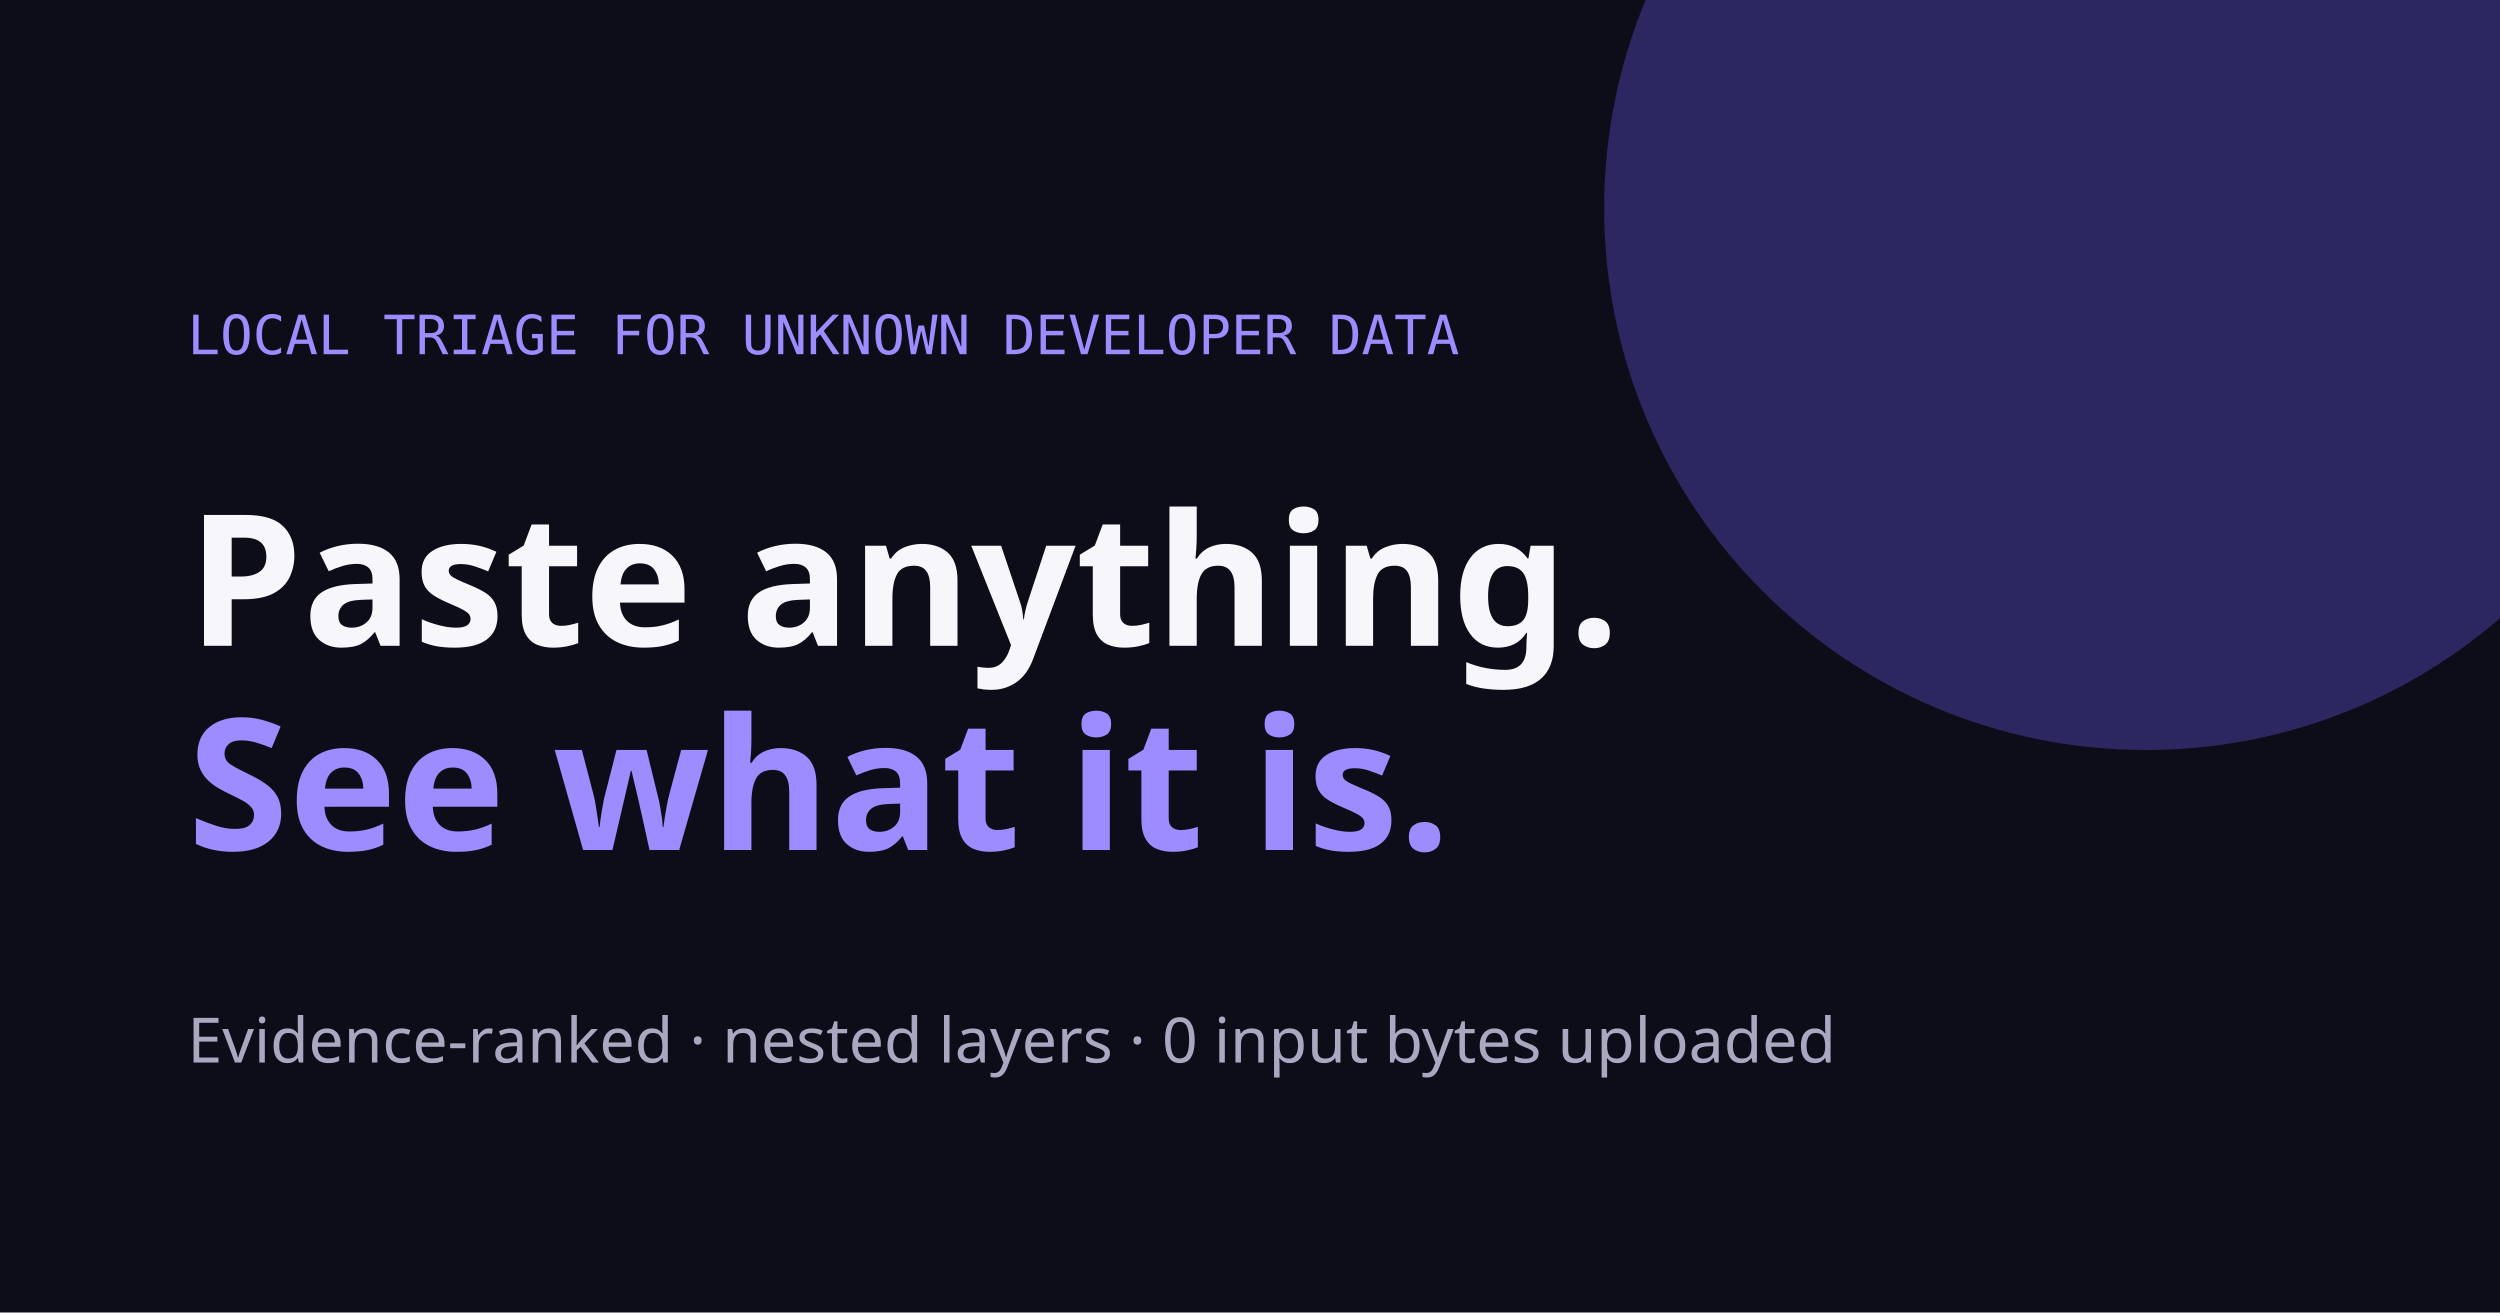
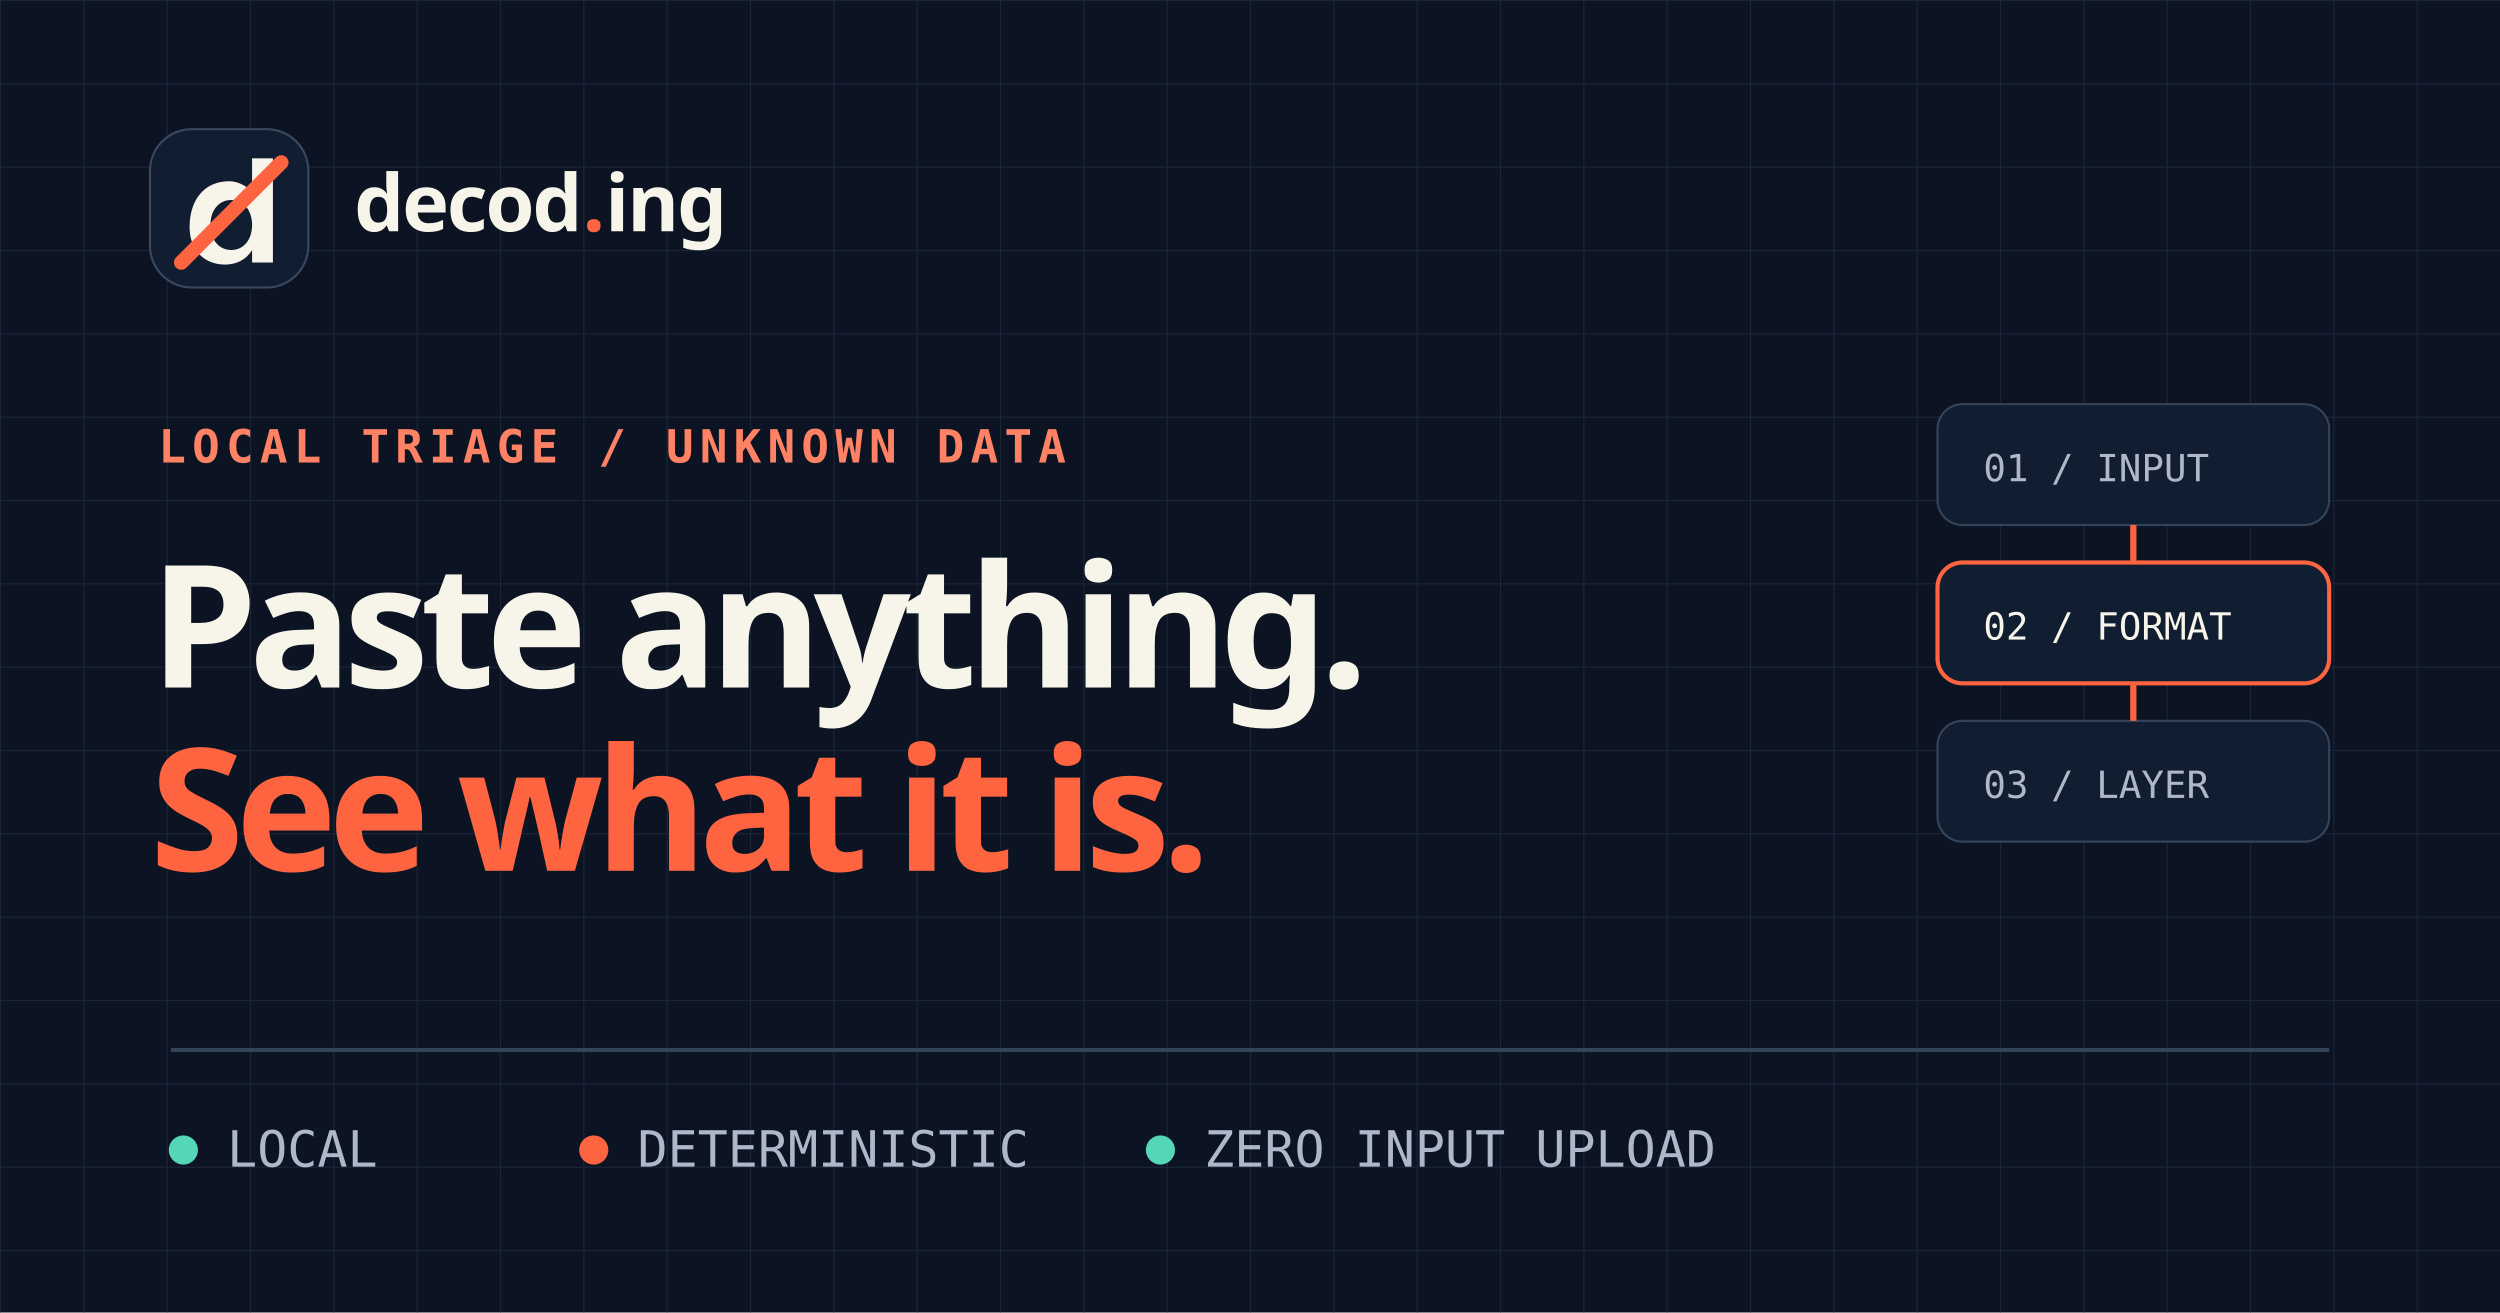
<svg xmlns="http://www.w3.org/2000/svg" viewBox="0 0 1200 630">
-   <rect width="1200" height="630" fill="#0c0d18" />
-   <circle cx="1030" cy="100" r="260" fill="#6657e8" opacity=".35" />
-   <text x="90" y="170" fill="#9c8cff" font-family="ui-monospace,monospace" font-size="26">LOCAL TRIAGE FOR UNKNOWN DEVELOPER DATA</text>
-   <text x="90" y="310" fill="#f7f7fb" font-family="system-ui,sans-serif" font-size="88" font-weight="750">Paste anything.</text>
-   <text x="90" y="408" fill="#9c8cff" font-family="system-ui,sans-serif" font-size="88" font-weight="750">See what it is.</text>
-   <text x="90" y="510" fill="#a8a9c1" font-family="system-ui,sans-serif" font-size="30">Evidence-ranked · nested layers · 0 input bytes uploaded</text>
+   <defs>
+     <pattern id="grid" width="40" height="40" patternUnits="userSpaceOnUse">
+       <path d="M40 0H0V40" fill="none" stroke="#263348" stroke-width="1" />
+     </pattern>
+   </defs>
+   <rect width="1200" height="630" fill="#0c1423" />
+   <rect width="1200" height="630" fill="url(#grid)" opacity=".55" />
+   <rect x="72" y="62" width="76" height="76" rx="20" fill="#111d30" stroke="#3a4960" />
+   <path d="M91 109c0-13 7-22 19-22 4 0 8 2 11 5V76h10v50h-10v-6c-3 5-8 7-13 7-10 0-17-7-17-18zm30-1c0-7-4-12-10-12s-10 5-10 12 4 12 10 12 10-5 10-12z" fill="#f7f4ea" />
+   <path d="M87 126 135 78" stroke="#ff6440" stroke-width="7" stroke-linecap="round" />
+   <text x="170" y="111" fill="#f7f4ea" font-family="system-ui,sans-serif" font-size="38" font-weight="760" letter-spacing="-1">decod<tspan fill="#ff6440">.</tspan>ing</text>
+   <text x="76" y="222" fill="#ff8264" font-family="ui-monospace,monospace" font-size="22" font-weight="700" letter-spacing="3">LOCAL TRIAGE / UNKNOWN DATA</text>
+   <text x="72" y="330" fill="#f7f4ea" font-family="system-ui,sans-serif" font-size="82" font-weight="800" letter-spacing="-4">Paste anything.</text>
+   <text x="72" y="418" fill="#ff6440" font-family="system-ui,sans-serif" font-size="82" font-weight="800" letter-spacing="-4">See what it is.</text>
+   <path d="M82 504H1118" stroke="#34445b" stroke-width="2" />
+   <circle cx="88" cy="552" r="7" fill="#55d6b6" />
+   <text x="109" y="560" fill="#aeb8c8" font-family="ui-monospace,monospace" font-size="24">LOCAL</text>
+   <circle cx="285" cy="552" r="7" fill="#ff6440" />
+   <text x="306" y="560" fill="#aeb8c8" font-family="ui-monospace,monospace" font-size="24">DETERMINISTIC</text>
+   <circle cx="557" cy="552" r="7" fill="#55d6b6" />
+   <text x="578" y="560" fill="#aeb8c8" font-family="ui-monospace,monospace" font-size="24">ZERO INPUT UPLOAD</text>
+   <g transform="translate(930 194)">
+     <rect width="188" height="58" rx="12" fill="#111d30" stroke="#34445b" />
+     <text x="22" y="37" fill="#aeb8c8" font-family="ui-monospace,monospace" font-size="18">01 / INPUT</text>
+     <rect y="76" width="188" height="58" rx="12" fill="#111d30" stroke="#ff6440" stroke-width="2" />
+     <text x="22" y="113" fill="#f7f4ea" font-family="ui-monospace,monospace" font-size="18">02 / FORMAT</text>
+     <rect y="152" width="188" height="58" rx="12" fill="#111d30" stroke="#34445b" />
+     <text x="22" y="189" fill="#aeb8c8" font-family="ui-monospace,monospace" font-size="18">03 / LAYER</text>
+     <path d="M94 58V76M94 134v18" stroke="#ff6440" stroke-width="3" />
+   </g>
</svg>
